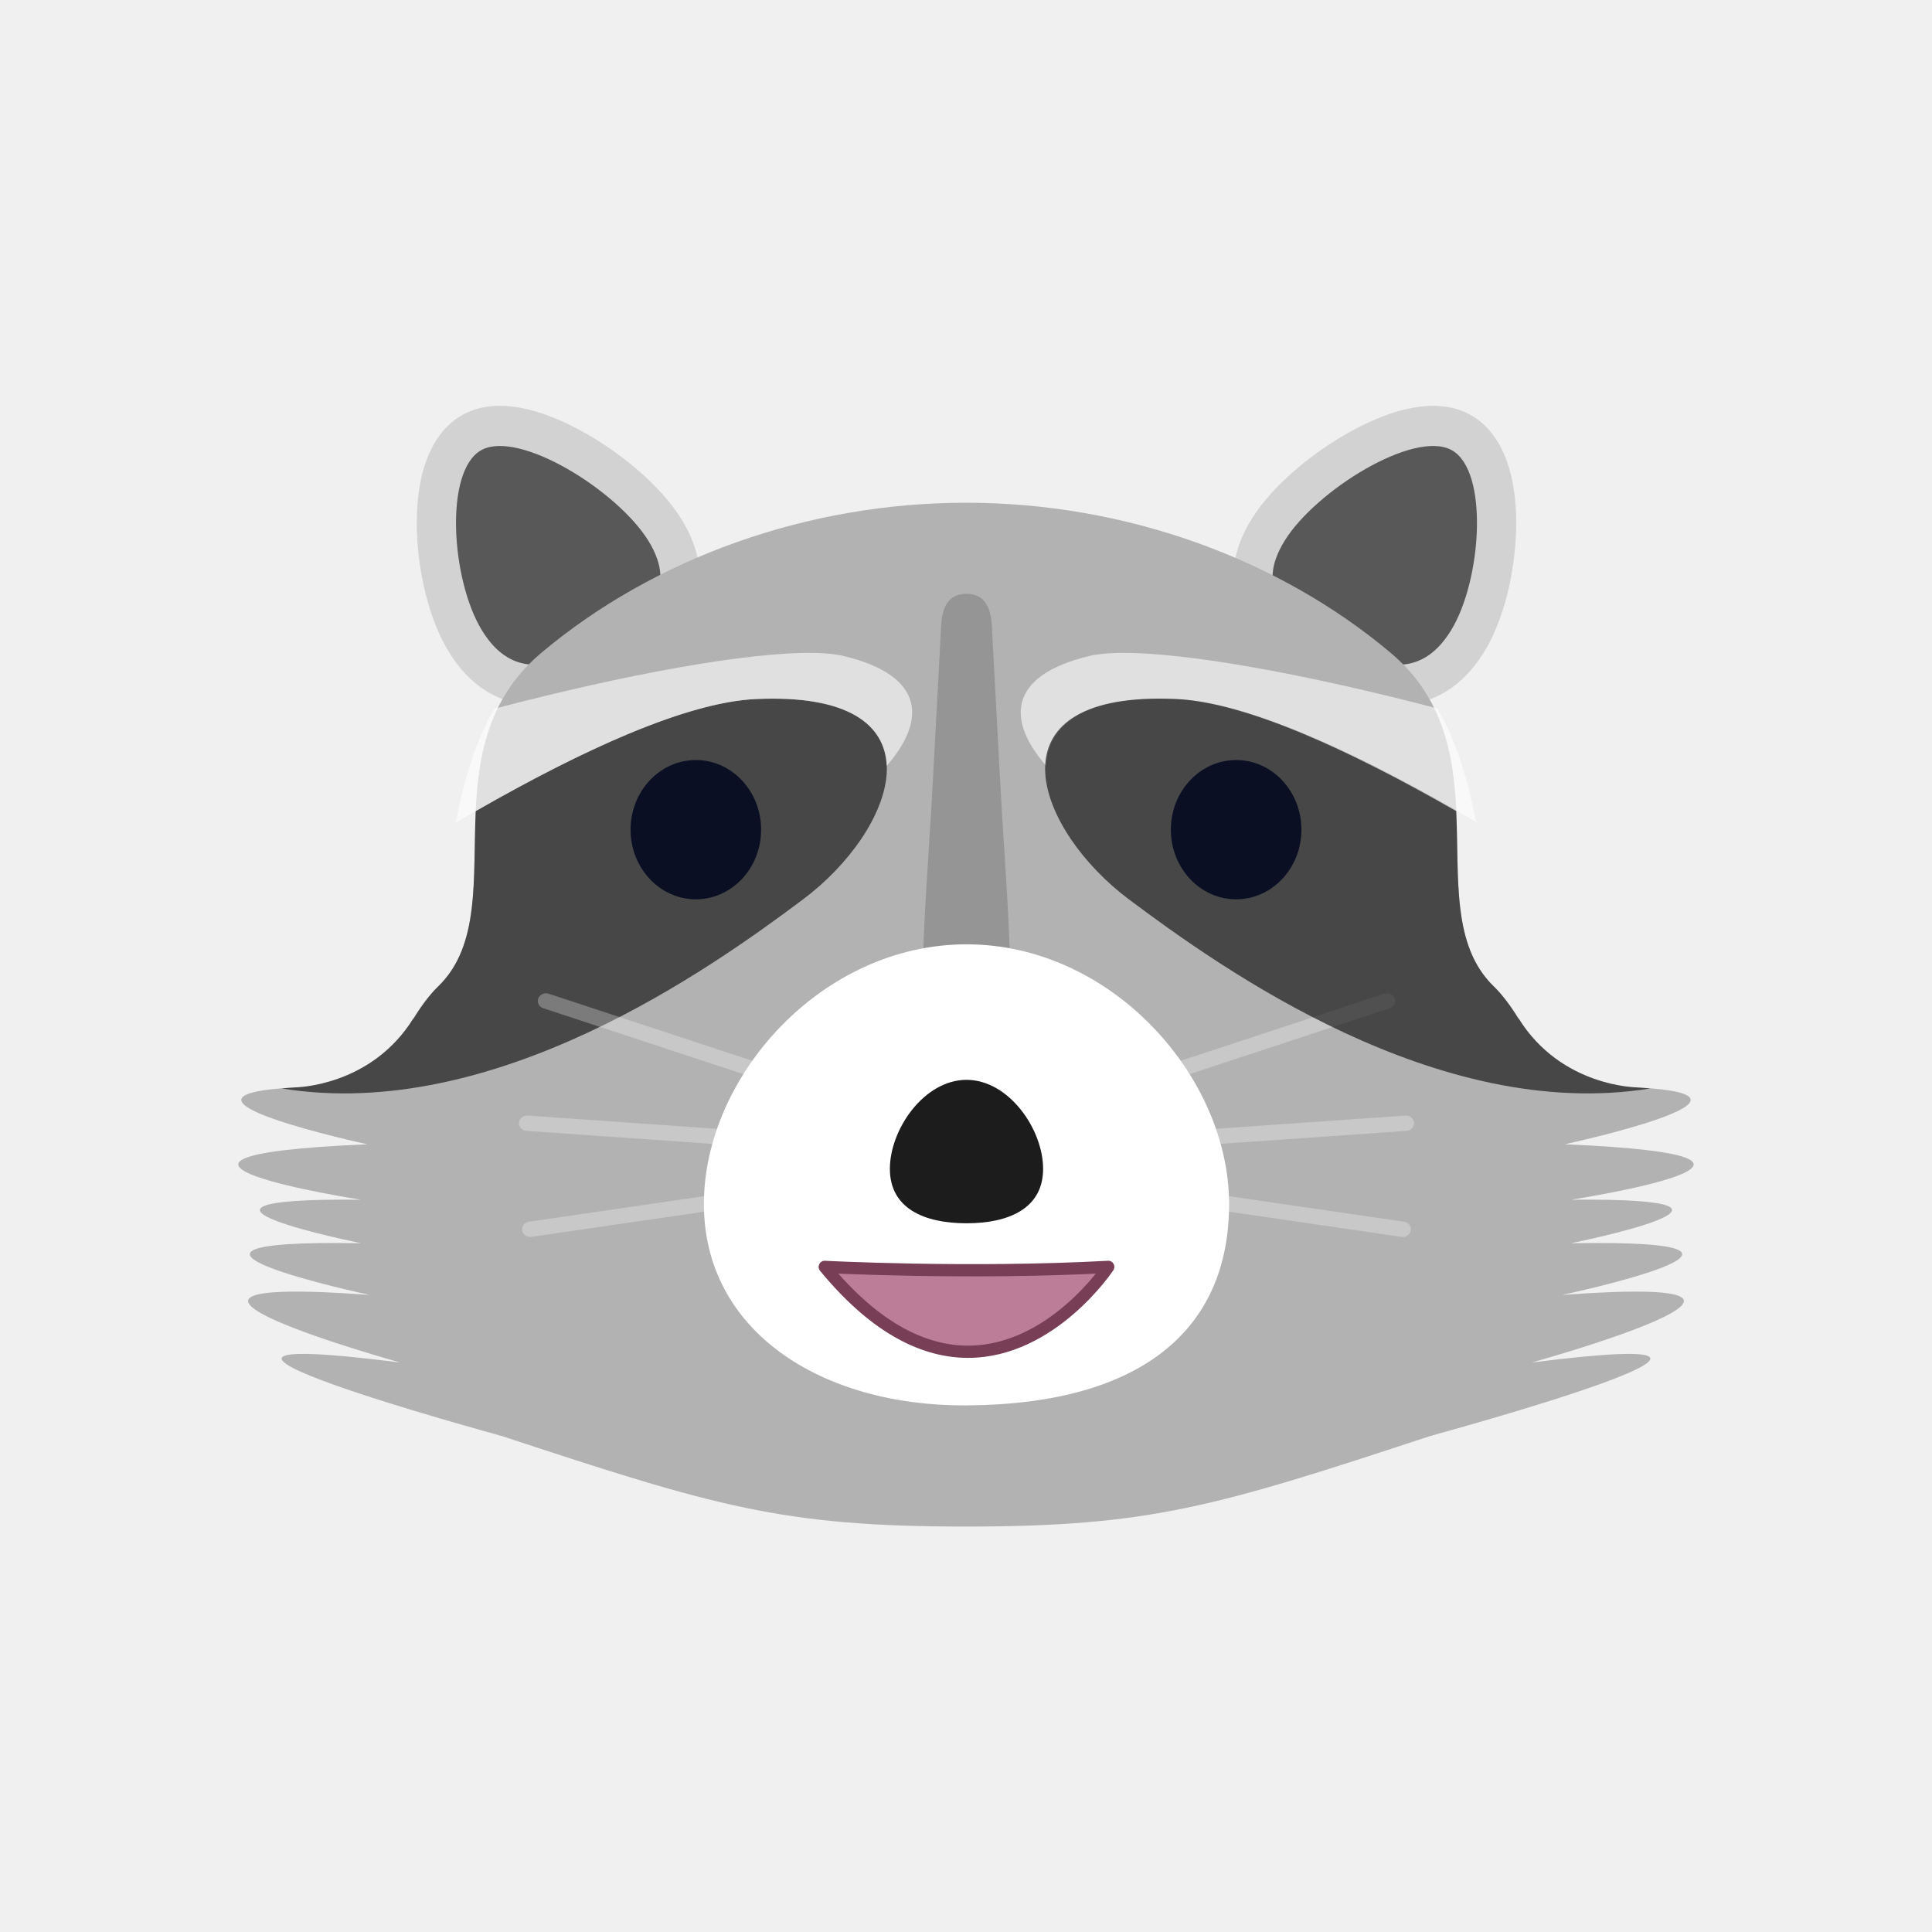
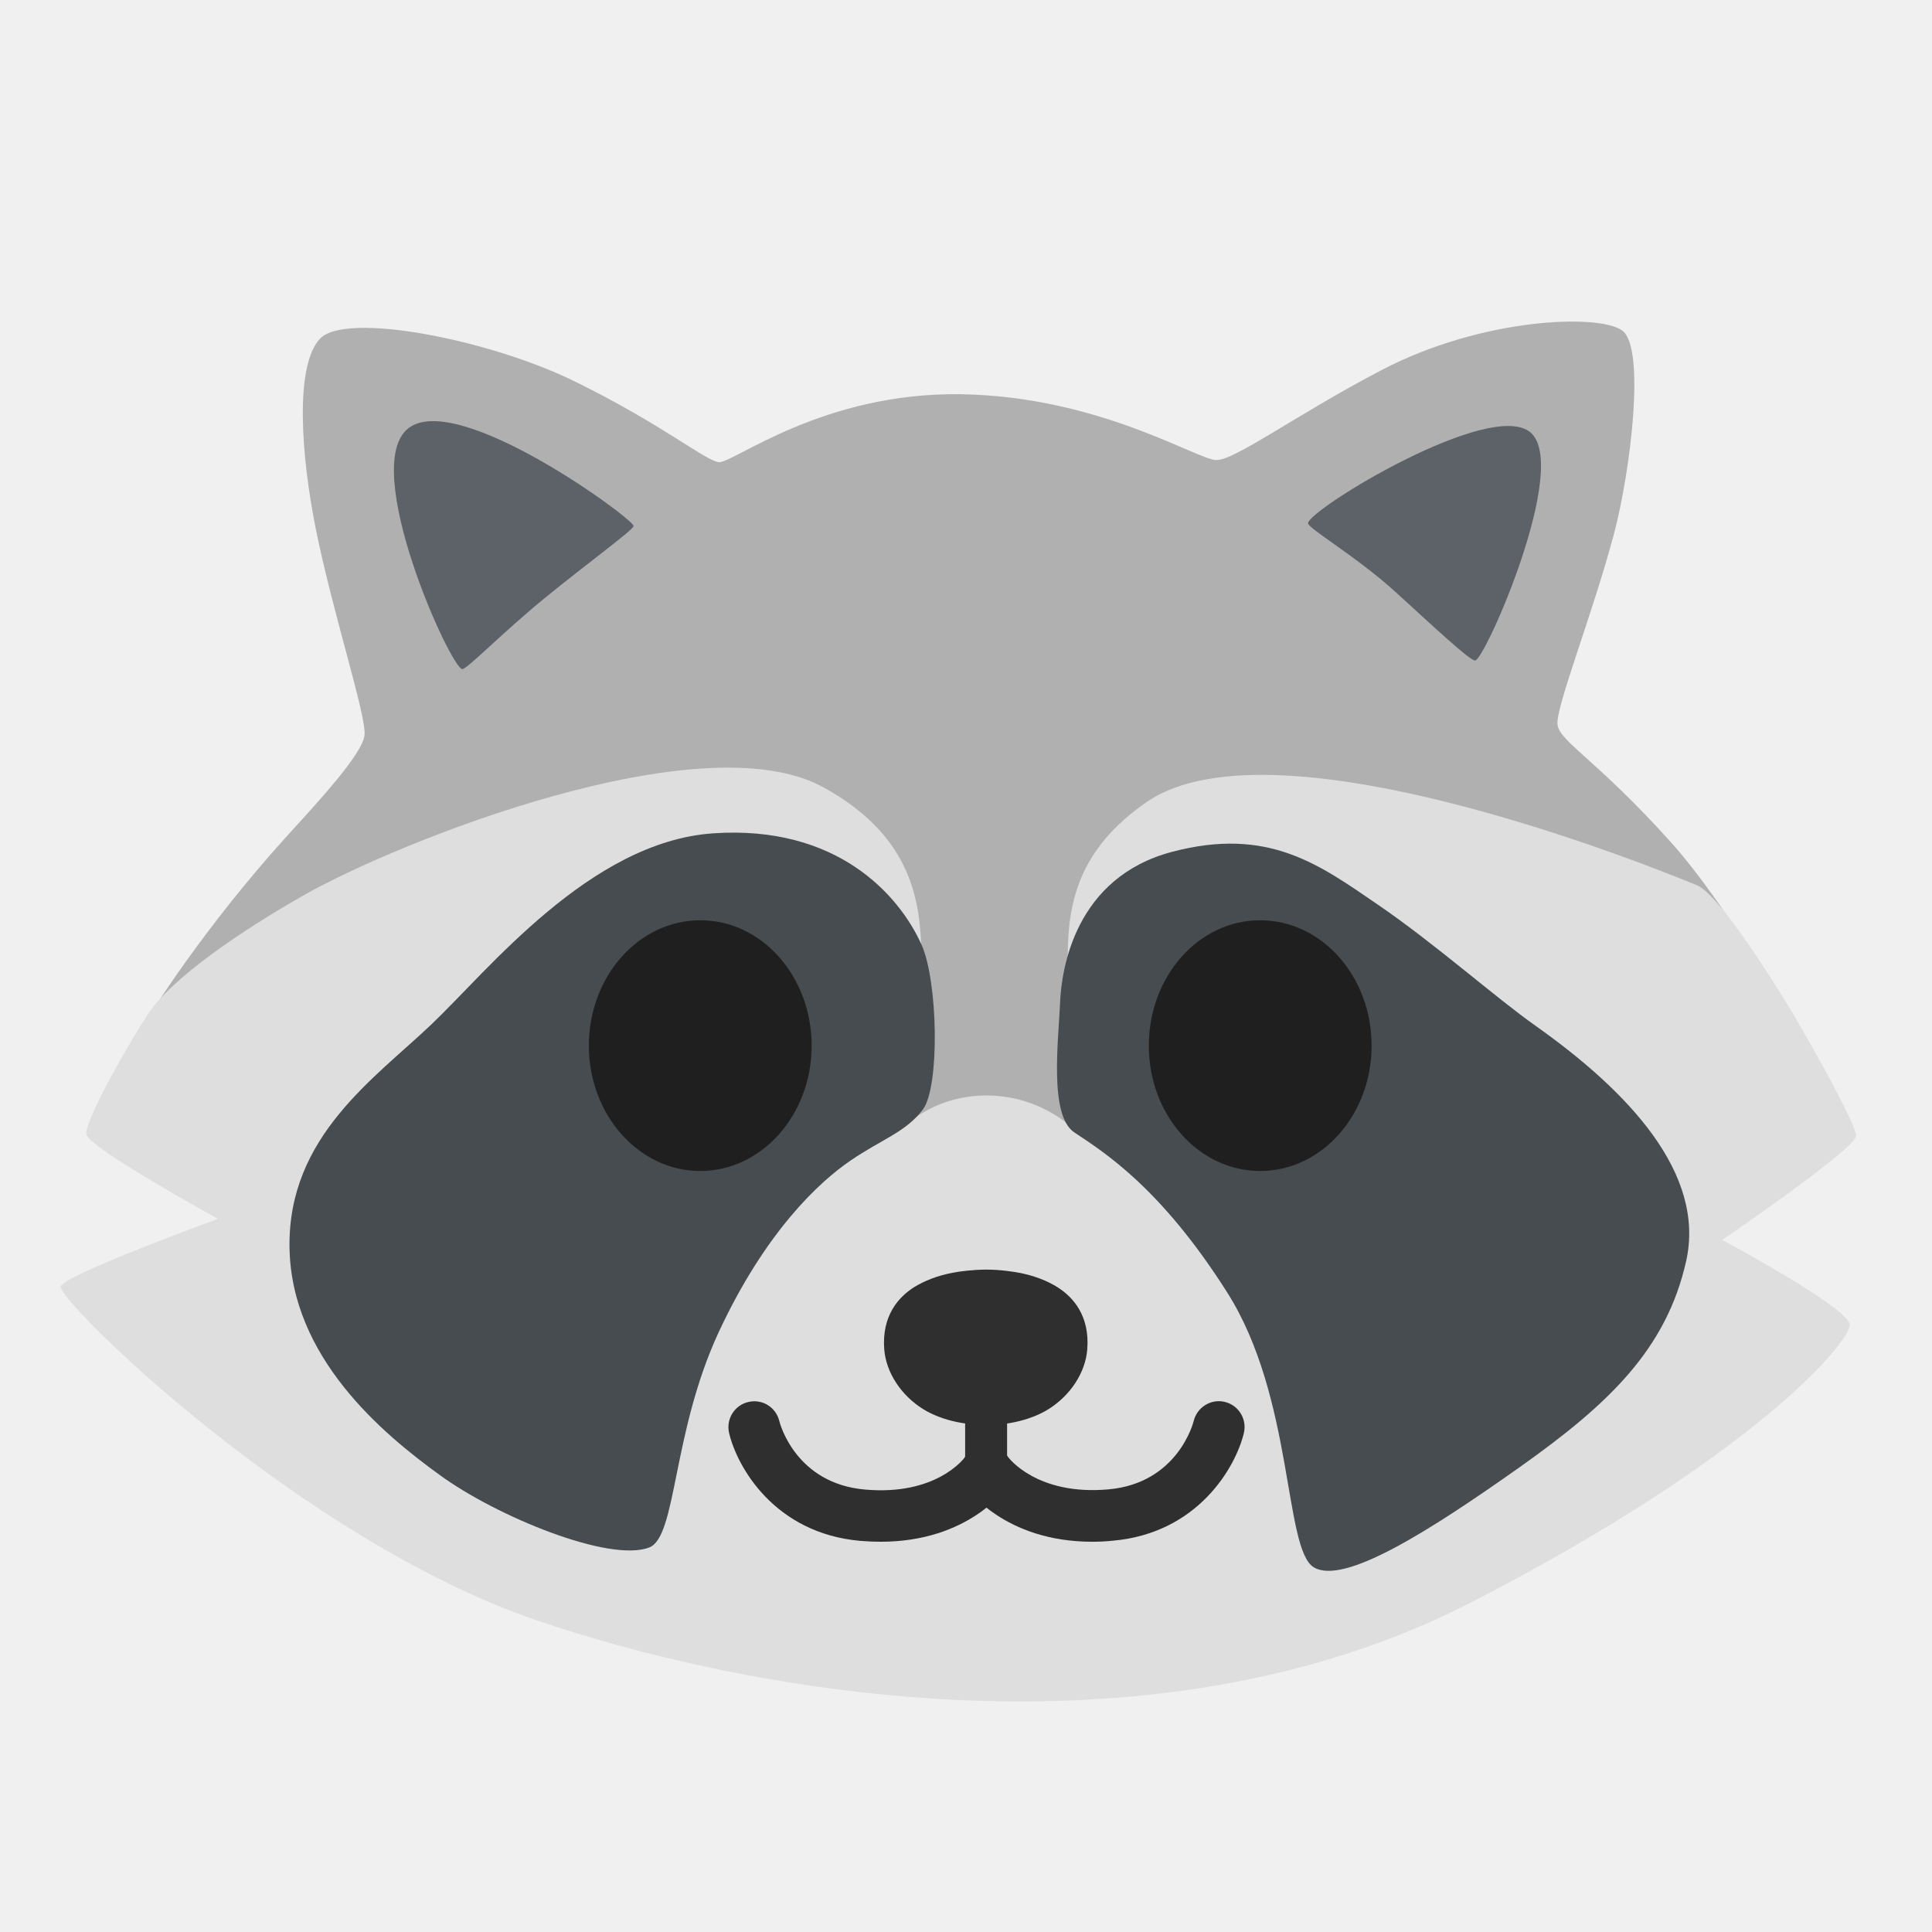
- <svg xmlns="http://www.w3.org/2000/svg" height="128" width="128">
-   <defs>
-     <linearGradient id="a">
-       <stop offset="0" />
-       <stop offset="1" stop-opacity="0" />
-     </linearGradient>
-   </defs>
-   <g transform="matrix(1.08734 0 0 1.11388 -5.557 -21.13)">
-     <path d="M44.615 51.132c1.88 2.975-.119 4.598-2.916 6.074-2.797 1.475-5.335 2.245-7.215-.73s-2.331-9.528-.033-10.74c2.298-1.213 8.284 2.421 10.164 5.396zM83.385 51.132c-1.88 2.975.119 4.598 2.916 6.074 2.797 1.475 5.335 2.245 7.215-.73s2.331-9.528.033-10.74c-2.298-1.213-8.284 2.421-10.164 5.396z" fill="#585858" stroke="#d2d2d2" stroke-width="4.779" stroke-linecap="round" stroke-linejoin="round" paint-order="stroke fill markers" />
-     <path d="M35.661 104.374c-13.076-4.212-8.57-22.273-3.852-26.733 4.718-4.46-.816-14.02 6.293-19.849 6.859-5.624 16.19-8.92 25.867-8.92 9.678 0 19.009 3.296 25.868 8.92 7.109 5.828 1.575 15.39 6.293 19.849 4.718 4.46 9.224 22.52-3.852 26.733-13.076 4.212-17.111 5.394-28.309 5.394-11.197 0-15.232-1.182-28.308-5.394z" fill="#b2b2b2" stroke-width=".838" paint-order="stroke fill markers" />
-     <path style="line-height:normal;font-variant-ligatures:normal;font-variant-position:normal;font-variant-caps:normal;font-variant-numeric:normal;font-variant-alternates:normal;font-feature-settings:normal;text-indent:0;text-align:start;text-decoration-line:none;text-decoration-style:solid;text-decoration-color:#000;text-transform:none;text-orientation:mixed;shape-padding:0;isolation:auto;mix-blend-mode:normal" d="M63.97 54.29c-1.136.016-1.457.87-1.514 1.907l-.513 9.368c-.233 4.27-.63 8.552-.63 12.828 0 2.541 5.375 2.541 5.375 0 0-4.276-.398-8.557-.631-12.828l-.513-9.368c-.058-1.058-.415-1.923-1.575-1.907z" color="#000" font-weight="400" font-family="sans-serif" white-space="normal" overflow="visible" fill="#505050" fill-opacity=".294" stroke-width="3.932" stroke-linecap="round" />
-     <path d="M30.296 79.548c-2.595 4.078-7.207 4.099-7.207 4.099l.002.002c-9.399.475 4.4 3.381 4.4 3.381-17.452.725-.404 3.296-.404 3.296-13.832-.12.029 2.59.029 2.59-15.565-.259.52 3.074.52 3.074-17.691-1.27 1.857 4.02 1.857 4.02-19.29-2.39 6.168 4.364 6.168 4.364l-6.703-19.187 1.113-.066z" fill="#b2b2b2" stroke-width=".956" />
-     <path d="M52.218 60.525c-.338 0-.688.007-1.053.023-4.273.192-10.668 3.09-17.067 6.67-.189 4.036.286 7.989-2.289 10.422-.516.488-1.027 1.164-1.515 1.942l.002-.034c-2.595 4.078-7.207 4.099-7.207 4.099l.002.002c-.319.016-.546.04-.813.062 12.952 2.044 26.123-7.124 31.764-11.248 5.573-4.073 8.625-11.929-1.824-11.938z" fill-opacity=".599" stroke-width=".956" />
-     <ellipse cx="47.509" cy="68.318" rx="3.977" ry="4.142" fill="#0a0f24" stroke-width="1.824" paint-order="stroke fill markers" />
-     <path d="M80 90.58c0 7.574-5.469 11.92-16 11.982-8.836.052-16-4.408-16-11.981 0-7.573 7.163-15.444 16-15.444s16 7.87 16 15.444z" fill="#fff" stroke-width="3.356" paint-order="stroke fill markers" />
-     <path d="M55.355 94.322s8.752.452 17.29 0c0 0-3.427 5.049-8.55 5.049-2.561 0-5.547-1.263-8.74-5.049z" fill="#bb7d97" stroke="#773e56" stroke-width=".727" stroke-linecap="round" stroke-linejoin="round" />
-     <g stroke="#fff" stroke-linecap="round" stroke-opacity=".284" fill="none">
-       <path d="M66.636 83.416l22.34-7.862M67.02 85.238l23.106-1.726M66.54 86.772l23.394 3.643" transform="matrix(1 0 0 .91367 .644 9.476)" />
-     </g>
-     <g stroke="#fff" stroke-linecap="round" stroke-opacity=".284" fill="none">
-       <path d="M66.636 83.416l22.34-7.862M67.02 85.238l23.106-1.726M66.54 86.772l23.394 3.643" transform="matrix(-1 0 0 .91367 127.356 9.476)" />
-     </g>
-     <path d="M59.332 88.491c0-2.356 2.09-5.293 4.668-5.293 2.578 0 4.668 2.937 4.668 5.293 0 2.356-2.09 3.238-4.668 3.238-2.578 0-4.668-.882-4.668-3.238z" fill="#1c1c1c" stroke-width=".695" paint-order="stroke fill markers" />
-     <path d="M54.775 57.806c-3.968-.085-11.518 1.263-19.533 3.316-1.281 2.137-1.892 4.482-2.369 6.78 6.798-3.895 13.745-7.149 18.291-7.353 5.681-.255 7.874 1.558 7.973 3.97 2.327-2.588 2.472-5.323-2.604-6.527-.461-.11-1.053-.17-1.758-.186zM73.219 57.806c-.705.015-1.297.076-1.758.186-5.076 1.204-4.93 3.94-2.604 6.527.1-2.412 2.292-4.225 7.973-3.97 4.531.204 11.449 3.437 18.227 7.315-.477-2.291-1.09-4.629-2.371-6.758-7.99-2.043-15.51-3.384-19.467-3.3z" fill="#fff" fill-opacity=".601" stroke-width=".956" />
-     <path d="M97.642 79.548c2.595 4.078 7.207 4.099 7.207 4.099l-.002.002c9.399.475-4.4 3.381-4.4 3.381 17.452.725.404 3.296.404 3.296 13.831-.12-.03 2.59-.03 2.59 15.566-.259-.519 3.074-.519 3.074 17.691-1.27-1.857 4.02-1.857 4.02 19.29-2.39-6.168 4.364-6.168 4.364l6.703-19.187-1.113-.066z" fill="#b2b2b2" stroke-width=".956" />
-     <path d="M75.72 60.525c.337 0 .688.007 1.053.023 4.273.192 10.668 3.09 17.066 6.67.19 4.036-.285 7.989 2.29 10.422.516.488 1.027 1.164 1.515 1.942l-.002-.034c2.595 4.078 7.207 4.099 7.207 4.099l-.002.002c.318.016.546.04.813.062-12.952 2.044-26.123-7.124-31.764-11.248-5.573-4.073-8.625-11.929 1.824-11.938z" fill-opacity=".599" stroke-width=".956" />
-     <ellipse transform="scale(-1 1)" ry="4.142" rx="3.977" cy="68.318" cx="-80.429" fill="#0a0f24" stroke-width="1.824" paint-order="stroke fill markers" />
+ <svg xmlns="http://www.w3.org/2000/svg" version="1.1" id="Layer_3" x="0px" y="0px" viewBox="0 0 128 128" style="enable-background:new 0 0 128 128;" xml:space="preserve">
+   <defs id="defs35554" />
+   <path style="fill:#B0B0B0;" d="M9.93,67.23c0,0,3.52-5.7,9.01-11.76c2.01-2.21,5.07-5.49,5.21-6.76c0.14-1.27-2.11-8.09-3.24-13.73  c-0.94-4.71-1.41-10.7,0.28-12.53c1.69-1.83,11.23,0.04,16.89,2.82c5.8,2.84,8.77,5.34,9.57,5.35c1,0.01,6.9-4.65,16.05-4.5  s15.63,4.36,16.89,4.36s5.34-3.04,10.98-5.98c6.62-3.45,14.36-3.73,15.91-2.6c1.55,1.13,0.56,9.29-0.56,13.51  c-1.44,5.39-3.87,11.47-3.73,12.6c0.14,1.13,2.6,2.32,7.53,7.81c3.89,4.34,8.66,12.81,8.66,12.81L66.67,79.48L9.93,67.23z" id="path35529" />
+   <path style="fill:#DEDEDE;" d="M5.71,75.12c0,0.84,8.73,5.63,8.73,5.63s-10.42,3.8-10.42,4.5c0,1.13,15.91,16.75,31.53,22.1  c13.02,4.46,40.22,9.99,61.94-1.2c18.86-9.71,25.06-17.25,25.06-18.37s-8.45-5.63-8.45-5.63s8.87-6.05,8.87-6.9  c0-0.84-3.52-7.04-4.65-8.87s-4.5-7.18-5.91-7.74c-1.41-0.56-27.73-11.54-36.46-5.49c-4.56,3.16-5.21,6.76-5.21,10.28  c0,6.2,0.56,11.54,0.56,11.54s-2.11-2.32-5.77-2.39c-3.45-0.07-5.42,1.9-5.42,1.9s1.06-8.66,0.92-11.9  c-0.14-3.24-0.84-7.32-6.48-10.42c-8.07-4.44-28.19,3.62-34.35,7.11c-4.22,2.39-8.87,5.56-10.42,7.95S5.71,74.13,5.71,75.12z" id="path35531" />
+   <path style="fill:#5D6268;" d="M30.63,44.33c0.32,0,2.8-2.54,5.44-4.69c2.78-2.27,5.91-4.55,5.91-4.79c0-0.47-11.64-9.01-14.92-6.48  S29.88,44.33,30.63,44.33z" id="path35533" />
+   <path style="fill:#5D6268;" d="M86.66,34.66c-0.03,0.33,3.2,2.21,5.73,4.5c2.53,2.3,5.02,4.65,5.35,4.6  c0.66-0.09,6.29-12.86,3.66-15.11S86.75,33.73,86.66,34.66z" id="path35535" />
+   <path style="fill:#464C4F;" d="M43.02,102.52c1.82-0.71,1.5-7.6,4.6-14.27c3.1-6.66,6.66-9.95,8.73-11.36  c2.06-1.41,3.66-1.88,4.79-3.38c1.13-1.5,1.01-8.48-0.09-10.93c-1.5-3.33-5.63-7.93-13.8-7.37c-8.17,0.56-14.92,9.1-18.68,12.67  c-3.75,3.57-9.48,7.41-9.39,14.73c0.09,7.32,6.19,12.39,9.95,15.11C32.88,100.46,40.39,103.55,43.02,102.52z" id="path35537" />
+   <path style="fill:#464C4F;" d="M71.17,75.02c-1.69-1.13-1.03-6.19-0.94-8.54c0.09-2.35,1.03-8.35,7.41-10.04s9.76,0.84,13.61,3.47  c3.85,2.63,7.79,6.15,10.51,8.07c6.1,4.32,11.26,9.76,9.95,15.58c-1.31,5.82-5.11,9.45-10.98,13.61c-6.1,4.32-11.73,7.88-13.7,6.66  s-1.31-11.26-5.73-18.21C76.9,78.68,73.15,76.34,71.17,75.02z" id="path35539" />
+   <g id="g35380" transform="translate(0.8529098,-11.78893)" style="fill:#1f1f1f;fill-opacity:1">
+     <path d="m 52.92,81.07 c 0,4.59 -3.31,8.3 -7.38,8.3 -4.07,0 -7.38,-3.72 -7.38,-8.3 0,-4.6 3.31,-8.31 7.38,-8.31 4.07,-0.01 7.38,3.71 7.38,8.31 z" style="fill:#1f1f1f;fill-opacity:1" id="path35376" />
+     <path d="m 75.26,81.07 c 0,4.59 3.3,8.3 7.38,8.3 4.07,0 7.38,-3.72 7.38,-8.3 0,-4.6 -3.31,-8.31 -7.38,-8.31 -4.07,-0.01 -7.38,3.71 -7.38,8.31 z" style="fill:#1f1f1f;fill-opacity:1" id="path35378" />
+   </g>
+   <path d="m 65.333,98.875 c -0.77,0 -1.39,-0.62 -1.39,-1.39 V 89.335 c 0,-0.77 0.62,-1.39 1.39,-1.39 0.77,0 1.39,0.62 1.39,1.39 v 8.15 c 0,0.77 -0.62,1.39 -1.39,1.39 z" style="fill:#2f2f2f" id="path35382" />
+   <g id="g35388" transform="translate(0.8529098,-9.121979)">
+     <path d="m 57.49,111.267 c -0.43,0 -0.89,-0.02 -1.36,-0.06 -5.66,-0.5 -8.15,-4.89 -8.68,-7.15 -0.21,-0.92 0.36,-1.84 1.28,-2.05 0.92,-0.22 1.83,0.35 2.05,1.27 0.05,0.21 1.11,4.12 5.65,4.53 4.75,0.43 6.59,-2.06 6.67,-2.17 0.55,-0.76 1.6,-0.95 2.37,-0.42 0.77,0.53 0.97,1.57 0.45,2.35 -0.11,0.16 -2.57,3.7 -8.43,3.7 z" style="fill:#2f2f2f" id="path35384" />
+     <path d="m 71.52,111.267 c -5.86,0 -8.32,-3.54 -8.43,-3.7 -0.53,-0.78 -0.32,-1.85 0.46,-2.38 0.79,-0.53 1.85,-0.32 2.38,0.46 0.06,0.08 1.93,2.57 6.65,2.15 4.63,-0.41 5.64,-4.48 5.65,-4.52 0.22,-0.92 1.14,-1.49 2.05,-1.28 0.92,0.22 1.49,1.13 1.28,2.05 -0.53,2.25 -3.03,6.65 -8.68,7.15 -0.48,0.05 -0.93,0.07 -1.36,0.07 z" style="fill:#2f2f2f" id="path35386" />
+   </g>
+   <g id="g35394" transform="translate(0.8529098,-9.121979)">
+     <path d="m 59.22,98.397 c 0.08,1.05 0.79,2.15 1.89,2.82 0.88,0.55 2.13,0.82 3.36,0.82 1.22,0 2.47,-0.27 3.35,-0.82 1.1,-0.68 1.81,-1.77 1.89,-2.82 0.08,-1 -0.15,-2.02 -1.24,-2.72 -0.6,-0.39 -1.35,-0.65 -2.12,-0.79 -0.29,-0.05 -1.05,-0.18 -1.85,-0.18 -0.79,0 -1.62,0.12 -1.92,0.18 -0.77,0.14 -1.52,0.4 -2.12,0.79 -1.08,0.71 -1.32,1.72 -1.24,2.72 z" style="fill:#2f2f2f" id="path35390" />
+     <path d="m 64.43,103.527 c -1.54,0 -3.04,-0.38 -4.11,-1.04 -1.47,-0.91 -2.47,-2.43 -2.59,-3.97 -0.17,-2.24 0.96,-3.45 1.92,-4.08 0.74,-0.47 1.66,-0.82 2.66,-1 0.4,-0.08 1.31,-0.2 2.18,-0.2 0.94,0 1.8,0.14 2.12,0.2 1,0.18 1.92,0.53 2.65,1 0.97,0.63 2.1,1.85 1.92,4.09 -0.12,1.53 -1.11,3.05 -2.59,3.97 -1.07,0.66 -2.57,1.04 -4.11,1.04 h -0.05 z m 0.07,-7.33 c -0.68,0 -1.41,0.11 -1.64,0.15 -0.62,0.12 -1.19,0.32 -1.59,0.58 -0.39,0.25 -0.62,0.57 -0.56,1.35 0.05,0.6 0.51,1.25 1.19,1.67 0.61,0.38 1.56,0.6 2.55,0.6 v 1.49 l 0.02,-1.49 v 0 c 0,0 1.98,-0.23 2.58,-0.6 0.67,-0.41 1.15,-1.08 1.19,-1.67 0.07,-0.78 -0.17,-1.1 -0.56,-1.35 -0.4,-0.26 -0.97,-0.46 -1.58,-0.58 -0.17,-0.02 -0.88,-0.15 -1.6,-0.15 z" style="fill:#2f2f2f" id="path35392" />
  </g>
</svg>
